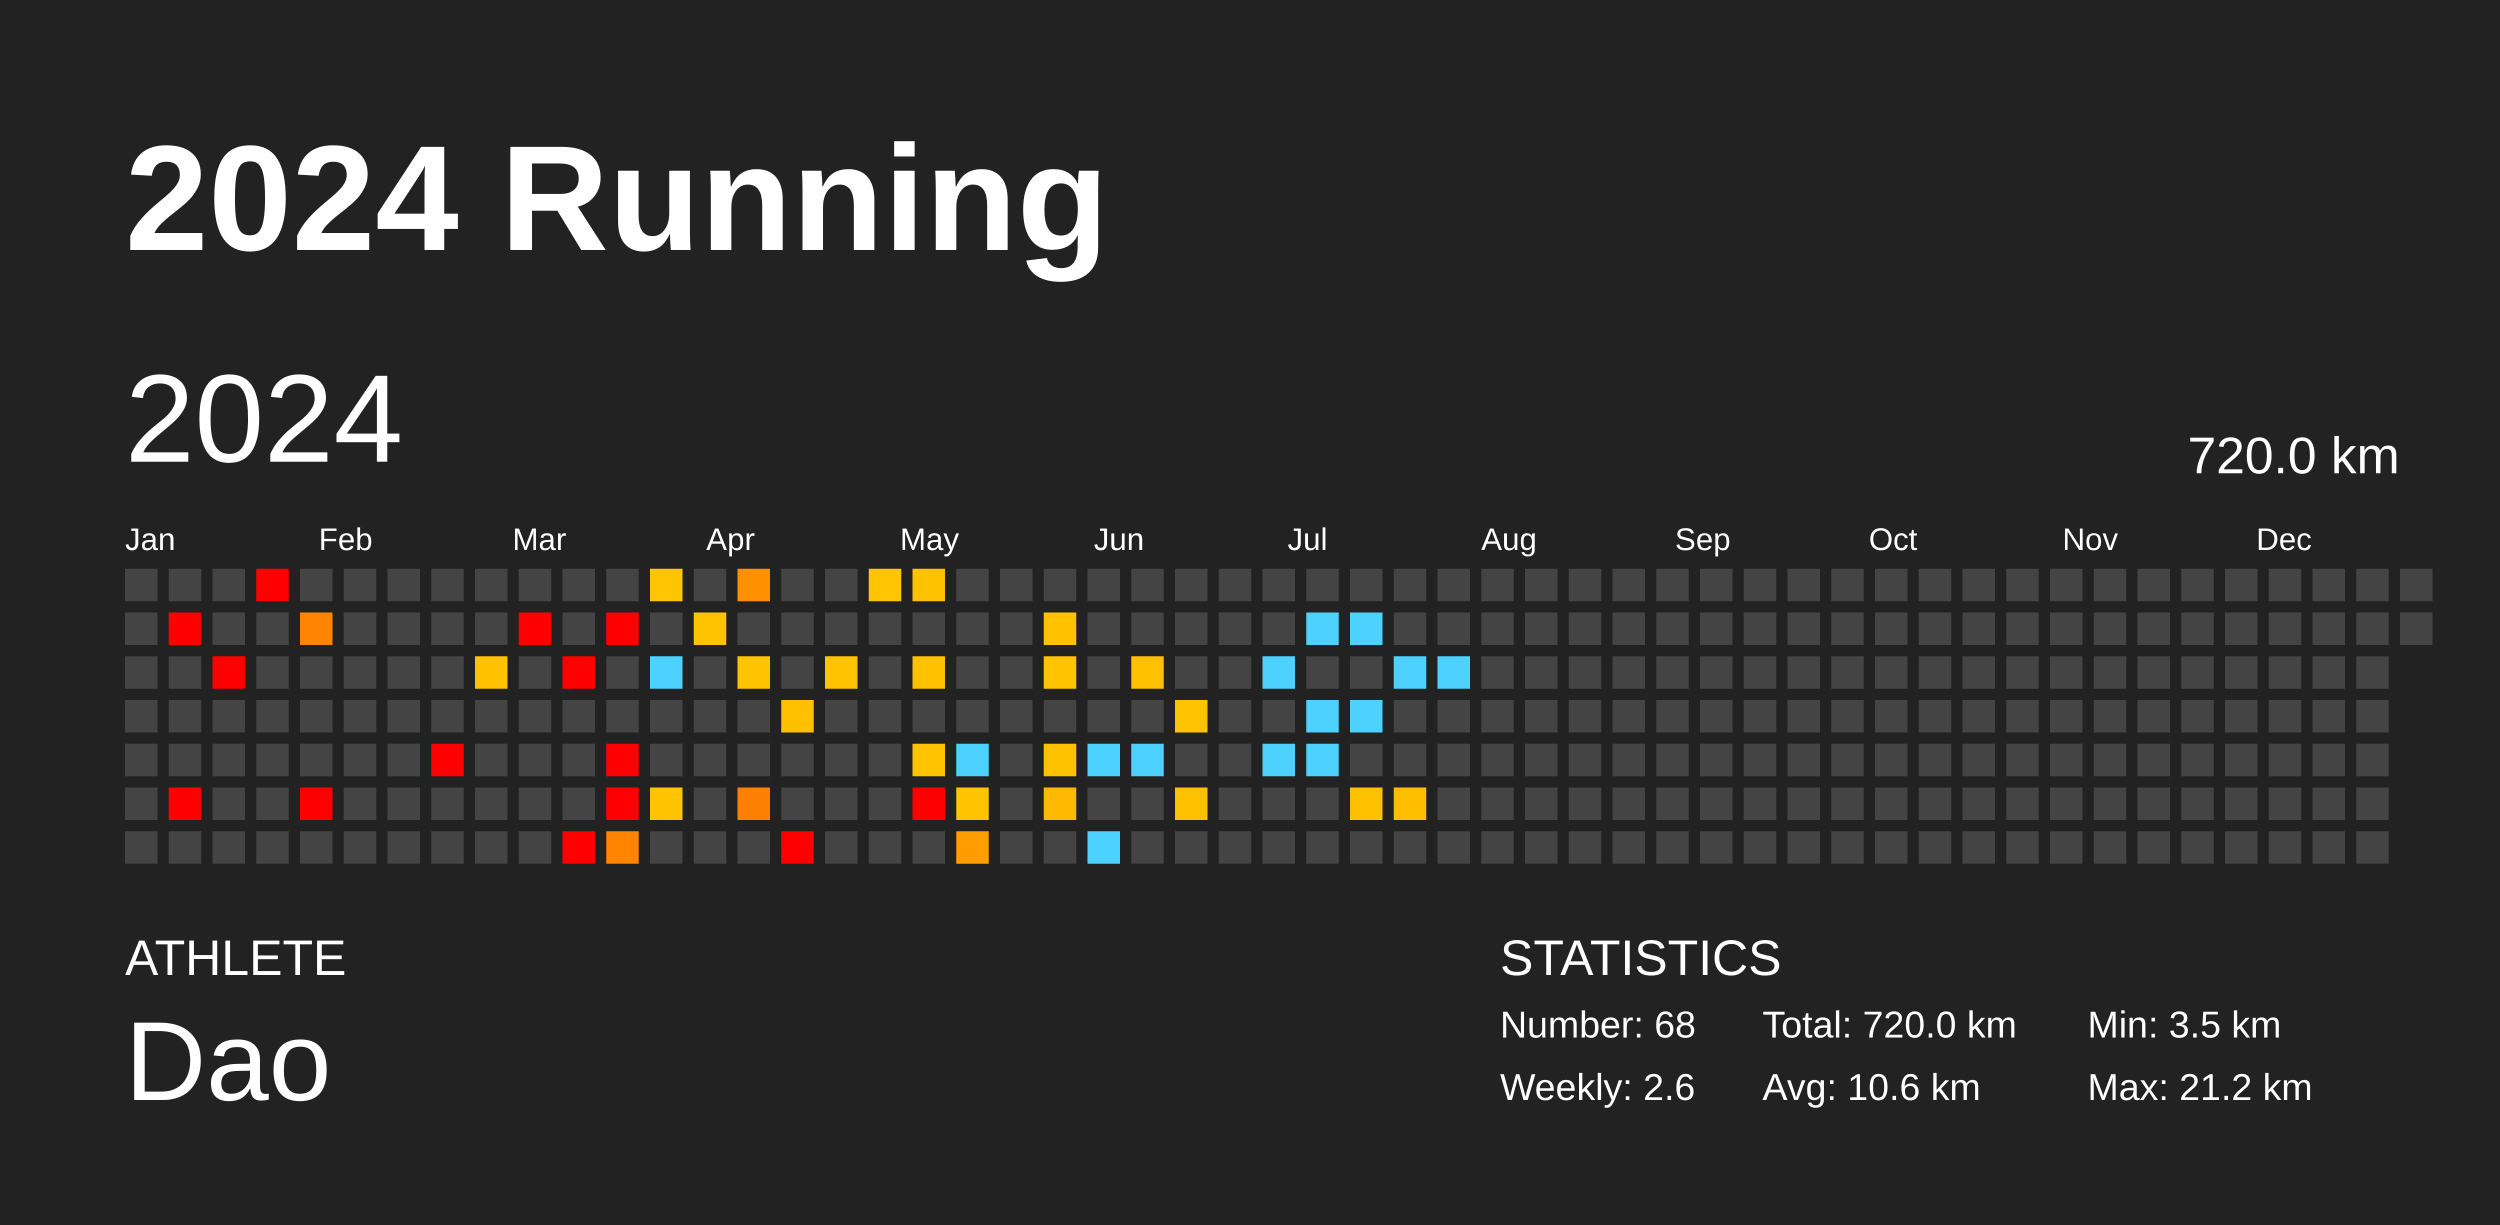
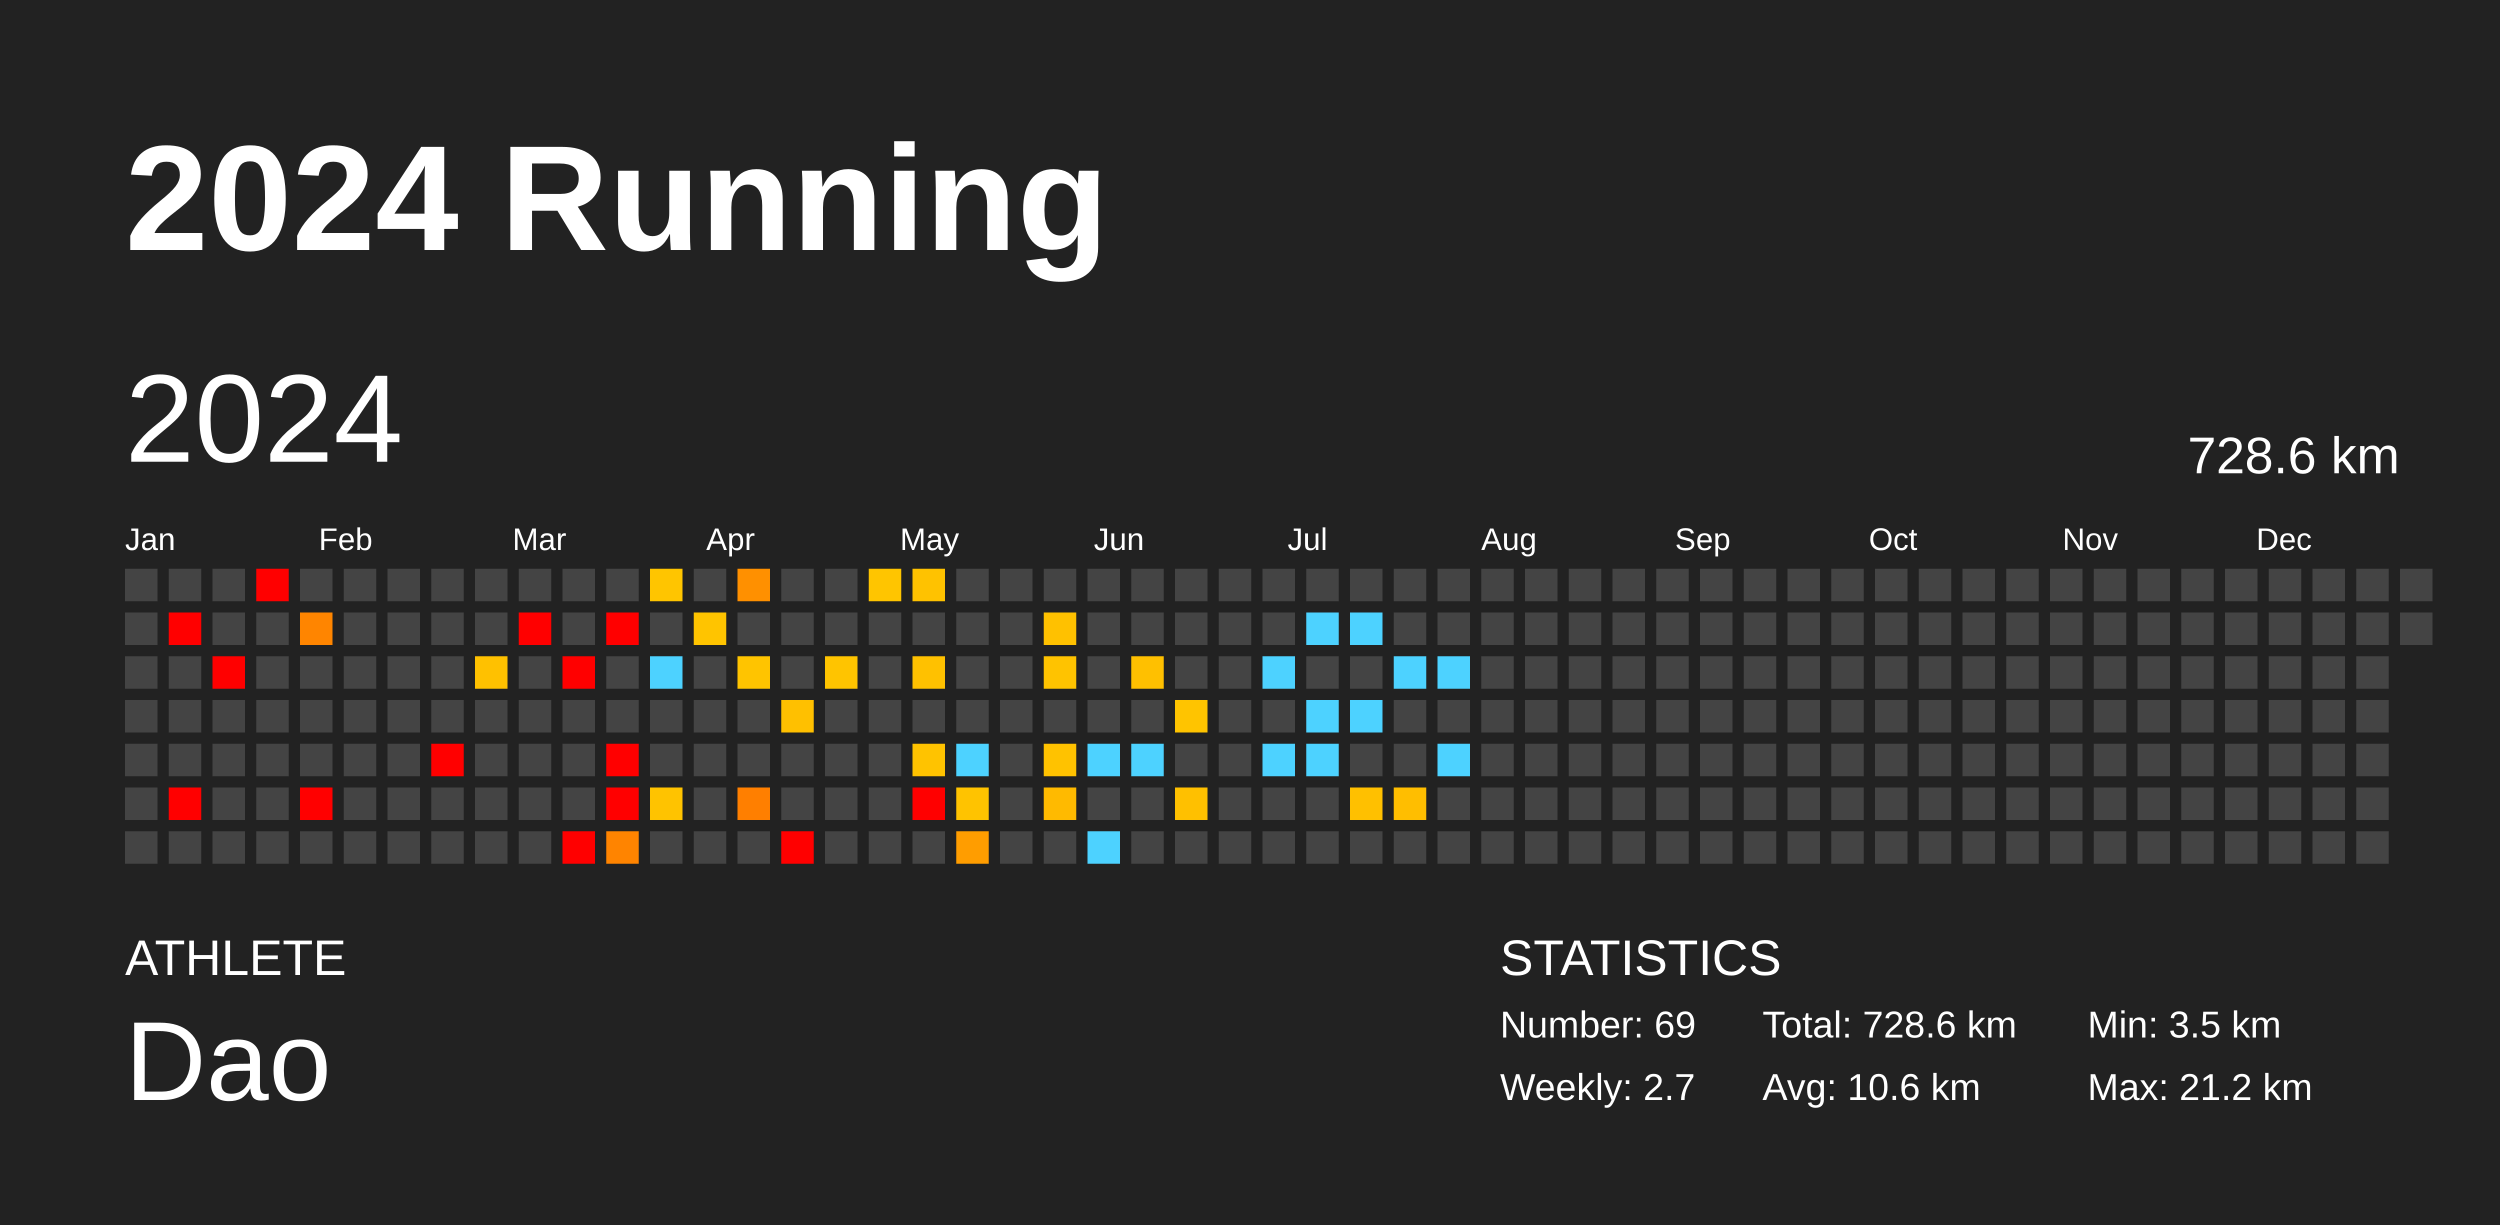
<svg xmlns="http://www.w3.org/2000/svg" baseProfile="full" height="98mm" version="1.1" viewBox="0,0,200,98" width="200mm">
  <defs />
  <rect fill="#222222" height="98" width="200" x="0" y="0" />
  <text fill="#FFFFFF" style="font-size:12px; font-family:Arial; font-weight:bold;" x="10" y="20">2024 Running</text>
  <text fill="#FFFFFF" style="font-size:4px; font-family:Arial" x="10" y="78">ATHLETE</text>
  <text fill="#FFFFFF" style="font-size:9px; font-family:Arial" x="10" y="88">Dao</text>
  <text fill="#FFFFFF" style="font-size:4px; font-family:Arial" x="120" y="78">STATISTICS</text>
-   <text fill="#FFFFFF" style="font-size:3px; font-family:Arial" x="120" y="83">Number: 68</text>
-   <text fill="#FFFFFF" style="font-size:3px; font-family:Arial" x="120" y="88">Weekly: 2.6</text>
-   <text fill="#FFFFFF" style="font-size:3px; font-family:Arial" x="141" y="83">Total: 720.0 km</text>
+   <text fill="#FFFFFF" style="font-size:3px; font-family:Arial" x="120" y="83">Number: 69</text>
+   <text fill="#FFFFFF" style="font-size:3px; font-family:Arial" x="120" y="88">Weekly: 2.7</text>
+   <text fill="#FFFFFF" style="font-size:3px; font-family:Arial" x="141" y="83">Total: 728.6 km</text>
  <text fill="#FFFFFF" style="font-size:3px; font-family:Arial" x="141" y="88">Avg: 10.6 km</text>
  <text fill="#FFFFFF" style="font-size:3px; font-family:Arial" x="167" y="83">Min: 3.5 km</text>
  <text fill="#FFFFFF" style="font-size:3px; font-family:Arial" x="167" y="88">Max: 21.2 km</text>
  <text dominant-baseline="hanging" fill="#FFFFFF" style="font-size:10.0px; font-family:Arial;" x="10" y="30">2024</text>
-   <text dominant-baseline="hanging" fill="#FFFFFF" style="font-size:4.125px; font-family:Arial;" x="175" y="35">720.0 km</text>
+   <text dominant-baseline="hanging" fill="#FFFFFF" style="font-size:4.125px; font-family:Arial;" x="175" y="35">728.6 km</text>
  <text fill="#FFFFFF" style="font-size:2.5px; font-family:Arial" x="10.0" y="44">Jan</text>
  <text fill="#FFFFFF" style="font-size:2.5px; font-family:Arial" x="25.5" y="44">Feb</text>
  <text fill="#FFFFFF" style="font-size:2.5px; font-family:Arial" x="41.0" y="44">Mar</text>
  <text fill="#FFFFFF" style="font-size:2.5px; font-family:Arial" x="56.5" y="44">Apr</text>
  <text fill="#FFFFFF" style="font-size:2.5px; font-family:Arial" x="72.0" y="44">May</text>
  <text fill="#FFFFFF" style="font-size:2.5px; font-family:Arial" x="87.5" y="44">Jun</text>
  <text fill="#FFFFFF" style="font-size:2.5px; font-family:Arial" x="103.0" y="44">Jul</text>
  <text fill="#FFFFFF" style="font-size:2.5px; font-family:Arial" x="118.5" y="44">Aug</text>
  <text fill="#FFFFFF" style="font-size:2.5px; font-family:Arial" x="134.0" y="44">Sep</text>
  <text fill="#FFFFFF" style="font-size:2.5px; font-family:Arial" x="149.5" y="44">Oct</text>
  <text fill="#FFFFFF" style="font-size:2.5px; font-family:Arial" x="165.0" y="44">Nov</text>
  <text fill="#FFFFFF" style="font-size:2.5px; font-family:Arial" x="180.5" y="44">Dec</text>
  <rect fill="#444444" height="2.6" width="2.6" x="10.0" y="45.5" />
  <rect fill="#444444" height="2.6" width="2.6" x="10.0" y="49.0" />
  <rect fill="#444444" height="2.6" width="2.6" x="10.0" y="52.5" />
  <rect fill="#444444" height="2.6" width="2.6" x="10.0" y="56.0" />
  <rect fill="#444444" height="2.6" width="2.6" x="10.0" y="59.5" />
  <rect fill="#444444" height="2.6" width="2.6" x="10.0" y="63.0" />
  <rect fill="#444444" height="2.6" width="2.6" x="10.0" y="66.5" />
  <rect fill="#444444" height="2.6" width="2.6" x="13.5" y="45.5" />
  <rect fill="red" height="2.6" width="2.6" x="13.5" y="49.0" />
  <rect fill="#444444" height="2.6" width="2.6" x="13.5" y="52.5" />
  <rect fill="#444444" height="2.6" width="2.6" x="13.5" y="56.0" />
  <rect fill="#444444" height="2.6" width="2.6" x="13.5" y="59.5" />
  <rect fill="red" height="2.6" width="2.6" x="13.5" y="63.0" />
  <rect fill="#444444" height="2.6" width="2.6" x="13.5" y="66.5" />
  <rect fill="#444444" height="2.6" width="2.6" x="17.0" y="45.5" />
  <rect fill="#444444" height="2.6" width="2.6" x="17.0" y="49.0" />
  <rect fill="red" height="2.6" width="2.6" x="17.0" y="52.5" />
  <rect fill="#444444" height="2.6" width="2.6" x="17.0" y="56.0" />
  <rect fill="#444444" height="2.6" width="2.6" x="17.0" y="59.5" />
  <rect fill="#444444" height="2.6" width="2.6" x="17.0" y="63.0" />
  <rect fill="#444444" height="2.6" width="2.6" x="17.0" y="66.5" />
  <rect fill="red" height="2.6" width="2.6" x="20.5" y="45.5" />
  <rect fill="#444444" height="2.6" width="2.6" x="20.5" y="49.0" />
  <rect fill="#444444" height="2.6" width="2.6" x="20.5" y="52.5" />
  <rect fill="#444444" height="2.6" width="2.6" x="20.5" y="56.0" />
  <rect fill="#444444" height="2.6" width="2.6" x="20.5" y="59.5" />
  <rect fill="#444444" height="2.6" width="2.6" x="20.5" y="63.0" />
  <rect fill="#444444" height="2.6" width="2.6" x="20.5" y="66.5" />
  <rect fill="#444444" height="2.6" width="2.6" x="24.0" y="45.5" />
  <rect fill="#ff8500" height="2.6" width="2.6" x="24.0" y="49.0" />
  <rect fill="#444444" height="2.6" width="2.6" x="24.0" y="52.5" />
  <rect fill="#444444" height="2.6" width="2.6" x="24.0" y="56.0" />
  <rect fill="#444444" height="2.6" width="2.6" x="24.0" y="59.5" />
  <rect fill="red" height="2.6" width="2.6" x="24.0" y="63.0" />
  <rect fill="#444444" height="2.6" width="2.6" x="24.0" y="66.5" />
  <rect fill="#444444" height="2.6" width="2.6" x="27.5" y="45.5" />
  <rect fill="#444444" height="2.6" width="2.6" x="27.5" y="49.0" />
  <rect fill="#444444" height="2.6" width="2.6" x="27.5" y="52.5" />
  <rect fill="#444444" height="2.6" width="2.6" x="27.5" y="56.0" />
  <rect fill="#444444" height="2.6" width="2.6" x="27.5" y="59.5" />
  <rect fill="#444444" height="2.6" width="2.6" x="27.5" y="63.0" />
  <rect fill="#444444" height="2.6" width="2.6" x="27.5" y="66.5" />
  <rect fill="#444444" height="2.6" width="2.6" x="31.0" y="45.5" />
  <rect fill="#444444" height="2.6" width="2.6" x="31.0" y="49.0" />
  <rect fill="#444444" height="2.6" width="2.6" x="31.0" y="52.5" />
  <rect fill="#444444" height="2.6" width="2.6" x="31.0" y="56.0" />
  <rect fill="#444444" height="2.6" width="2.6" x="31.0" y="59.5" />
  <rect fill="#444444" height="2.6" width="2.6" x="31.0" y="63.0" />
  <rect fill="#444444" height="2.6" width="2.6" x="31.0" y="66.5" />
  <rect fill="#444444" height="2.6" width="2.6" x="34.5" y="45.5" />
  <rect fill="#444444" height="2.6" width="2.6" x="34.5" y="49.0" />
  <rect fill="#444444" height="2.6" width="2.6" x="34.5" y="52.5" />
  <rect fill="#444444" height="2.6" width="2.6" x="34.5" y="56.0" />
  <rect fill="red" height="2.6" width="2.6" x="34.5" y="59.5" />
  <rect fill="#444444" height="2.6" width="2.6" x="34.5" y="63.0" />
  <rect fill="#444444" height="2.6" width="2.6" x="34.5" y="66.5" />
  <rect fill="#444444" height="2.6" width="2.6" x="38.0" y="45.5" />
  <rect fill="#444444" height="2.6" width="2.6" x="38.0" y="49.0" />
  <rect fill="#ffc100" height="2.6" width="2.6" x="38.0" y="52.5" />
  <rect fill="#444444" height="2.6" width="2.6" x="38.0" y="56.0" />
  <rect fill="#444444" height="2.6" width="2.6" x="38.0" y="59.5" />
  <rect fill="#444444" height="2.6" width="2.6" x="38.0" y="63.0" />
  <rect fill="#444444" height="2.6" width="2.6" x="38.0" y="66.5" />
  <rect fill="#444444" height="2.6" width="2.6" x="41.5" y="45.5" />
  <rect fill="red" height="2.6" width="2.6" x="41.5" y="49.0" />
  <rect fill="#444444" height="2.6" width="2.6" x="41.5" y="52.5" />
  <rect fill="#444444" height="2.6" width="2.6" x="41.5" y="56.0" />
  <rect fill="#444444" height="2.6" width="2.6" x="41.5" y="59.5" />
  <rect fill="#444444" height="2.6" width="2.6" x="41.5" y="63.0" />
  <rect fill="#444444" height="2.6" width="2.6" x="41.5" y="66.5" />
  <rect fill="#444444" height="2.6" width="2.6" x="45.0" y="45.5" />
  <rect fill="#444444" height="2.6" width="2.6" x="45.0" y="49.0" />
  <rect fill="red" height="2.6" width="2.6" x="45.0" y="52.5" />
  <rect fill="#444444" height="2.6" width="2.6" x="45.0" y="56.0" />
  <rect fill="#444444" height="2.6" width="2.6" x="45.0" y="59.5" />
  <rect fill="#444444" height="2.6" width="2.6" x="45.0" y="63.0" />
  <rect fill="red" height="2.6" width="2.6" x="45.0" y="66.5" />
  <rect fill="#444444" height="2.6" width="2.6" x="48.5" y="45.5" />
  <rect fill="red" height="2.6" width="2.6" x="48.5" y="49.0" />
  <rect fill="#444444" height="2.6" width="2.6" x="48.5" y="52.5" />
  <rect fill="#444444" height="2.6" width="2.6" x="48.5" y="56.0" />
  <rect fill="red" height="2.6" width="2.6" x="48.5" y="59.5" />
  <rect fill="red" height="2.6" width="2.6" x="48.5" y="63.0" />
  <rect fill="#ff8400" height="2.6" width="2.6" x="48.5" y="66.5" />
  <rect fill="#ffc500" height="2.6" width="2.6" x="52.0" y="45.5" />
  <rect fill="#444444" height="2.6" width="2.6" x="52.0" y="49.0" />
  <rect fill="#4dd2ff" height="2.6" width="2.6" x="52.0" y="52.5" />
  <rect fill="#444444" height="2.6" width="2.6" x="52.0" y="56.0" />
  <rect fill="#444444" height="2.6" width="2.6" x="52.0" y="59.5" />
  <rect fill="#ffc300" height="2.6" width="2.6" x="52.0" y="63.0" />
  <rect fill="#444444" height="2.6" width="2.6" x="52.0" y="66.5" />
  <rect fill="#444444" height="2.6" width="2.6" x="55.5" y="45.5" />
  <rect fill="#ffc400" height="2.6" width="2.6" x="55.5" y="49.0" />
  <rect fill="#444444" height="2.6" width="2.6" x="55.5" y="52.5" />
  <rect fill="#444444" height="2.6" width="2.6" x="55.5" y="56.0" />
  <rect fill="#444444" height="2.6" width="2.6" x="55.5" y="59.5" />
  <rect fill="#444444" height="2.6" width="2.6" x="55.5" y="63.0" />
  <rect fill="#444444" height="2.6" width="2.6" x="55.5" y="66.5" />
  <rect fill="#ff9000" height="2.6" width="2.6" x="59.0" y="45.5" />
  <rect fill="#444444" height="2.6" width="2.6" x="59.0" y="49.0" />
  <rect fill="#ffc400" height="2.6" width="2.6" x="59.0" y="52.5" />
  <rect fill="#444444" height="2.6" width="2.6" x="59.0" y="56.0" />
  <rect fill="#444444" height="2.6" width="2.6" x="59.0" y="59.5" />
  <rect fill="#ff7f00" height="2.6" width="2.6" x="59.0" y="63.0" />
  <rect fill="#444444" height="2.6" width="2.6" x="59.0" y="66.5" />
  <rect fill="#444444" height="2.6" width="2.6" x="62.5" y="45.5" />
  <rect fill="#444444" height="2.6" width="2.6" x="62.5" y="49.0" />
  <rect fill="#444444" height="2.6" width="2.6" x="62.5" y="52.5" />
  <rect fill="#ffc000" height="2.6" width="2.6" x="62.5" y="56.0" />
  <rect fill="#444444" height="2.6" width="2.6" x="62.5" y="59.5" />
  <rect fill="#444444" height="2.6" width="2.6" x="62.5" y="63.0" />
  <rect fill="red" height="2.6" width="2.6" x="62.5" y="66.5" />
  <rect fill="#444444" height="2.6" width="2.6" x="66.0" y="45.5" />
  <rect fill="#444444" height="2.6" width="2.6" x="66.0" y="49.0" />
  <rect fill="#ffc400" height="2.6" width="2.6" x="66.0" y="52.5" />
  <rect fill="#444444" height="2.6" width="2.6" x="66.0" y="56.0" />
  <rect fill="#444444" height="2.6" width="2.6" x="66.0" y="59.5" />
  <rect fill="#444444" height="2.6" width="2.6" x="66.0" y="63.0" />
  <rect fill="#444444" height="2.6" width="2.6" x="66.0" y="66.5" />
  <rect fill="#ffc500" height="2.6" width="2.6" x="69.5" y="45.5" />
  <rect fill="#444444" height="2.6" width="2.6" x="69.5" y="49.0" />
  <rect fill="#444444" height="2.6" width="2.6" x="69.5" y="52.5" />
  <rect fill="#444444" height="2.6" width="2.6" x="69.5" y="56.0" />
  <rect fill="#444444" height="2.6" width="2.6" x="69.5" y="59.5" />
  <rect fill="#444444" height="2.6" width="2.6" x="69.5" y="63.0" />
  <rect fill="#444444" height="2.6" width="2.6" x="69.5" y="66.5" />
  <rect fill="#ffc200" height="2.6" width="2.6" x="73.0" y="45.5" />
  <rect fill="#444444" height="2.6" width="2.6" x="73.0" y="49.0" />
  <rect fill="#ffc100" height="2.6" width="2.6" x="73.0" y="52.5" />
  <rect fill="#444444" height="2.6" width="2.6" x="73.0" y="56.0" />
  <rect fill="#ffc300" height="2.6" width="2.6" x="73.0" y="59.5" />
  <rect fill="red" height="2.6" width="2.6" x="73.0" y="63.0" />
  <rect fill="#444444" height="2.6" width="2.6" x="73.0" y="66.5" />
  <rect fill="#444444" height="2.6" width="2.6" x="76.5" y="45.5" />
  <rect fill="#444444" height="2.6" width="2.6" x="76.5" y="49.0" />
  <rect fill="#444444" height="2.6" width="2.6" x="76.5" y="52.5" />
  <rect fill="#444444" height="2.6" width="2.6" x="76.5" y="56.0" />
  <rect fill="#4dd2ff" height="2.6" width="2.6" x="76.5" y="59.5" />
  <rect fill="#ffc300" height="2.6" width="2.6" x="76.5" y="63.0" />
  <rect fill="#ff9d00" height="2.6" width="2.6" x="76.5" y="66.5" />
  <rect fill="#444444" height="2.6" width="2.6" x="80.0" y="45.5" />
  <rect fill="#444444" height="2.6" width="2.6" x="80.0" y="49.0" />
  <rect fill="#444444" height="2.6" width="2.6" x="80.0" y="52.5" />
  <rect fill="#444444" height="2.6" width="2.6" x="80.0" y="56.0" />
  <rect fill="#444444" height="2.6" width="2.6" x="80.0" y="59.5" />
  <rect fill="#444444" height="2.6" width="2.6" x="80.0" y="63.0" />
  <rect fill="#444444" height="2.6" width="2.6" x="80.0" y="66.5" />
  <rect fill="#444444" height="2.6" width="2.6" x="83.5" y="45.5" />
  <rect fill="#ffc100" height="2.6" width="2.6" x="83.5" y="49.0" />
  <rect fill="#ffc300" height="2.6" width="2.6" x="83.5" y="52.5" />
  <rect fill="#444444" height="2.6" width="2.6" x="83.5" y="56.0" />
  <rect fill="#ffc200" height="2.6" width="2.6" x="83.5" y="59.5" />
  <rect fill="#ffba00" height="2.6" width="2.6" x="83.5" y="63.0" />
  <rect fill="#444444" height="2.6" width="2.6" x="83.5" y="66.5" />
  <rect fill="#444444" height="2.6" width="2.6" x="87.0" y="45.5" />
  <rect fill="#444444" height="2.6" width="2.6" x="87.0" y="49.0" />
  <rect fill="#444444" height="2.6" width="2.6" x="87.0" y="52.5" />
  <rect fill="#444444" height="2.6" width="2.6" x="87.0" y="56.0" />
  <rect fill="#4dd2ff" height="2.6" width="2.6" x="87.0" y="59.5" />
  <rect fill="#444444" height="2.6" width="2.6" x="87.0" y="63.0" />
  <rect fill="#4dd2ff" height="2.6" width="2.6" x="87.0" y="66.5" />
  <rect fill="#444444" height="2.6" width="2.6" x="90.5" y="45.5" />
  <rect fill="#444444" height="2.6" width="2.6" x="90.5" y="49.0" />
  <rect fill="#ffc000" height="2.6" width="2.6" x="90.5" y="52.5" />
  <rect fill="#444444" height="2.6" width="2.6" x="90.5" y="56.0" />
  <rect fill="#4dd2ff" height="2.6" width="2.6" x="90.5" y="59.5" />
  <rect fill="#444444" height="2.6" width="2.6" x="90.5" y="63.0" />
  <rect fill="#444444" height="2.6" width="2.6" x="90.5" y="66.5" />
  <rect fill="#444444" height="2.6" width="2.6" x="94.0" y="45.5" />
  <rect fill="#444444" height="2.6" width="2.6" x="94.0" y="49.0" />
  <rect fill="#444444" height="2.6" width="2.6" x="94.0" y="52.5" />
  <rect fill="#ffc400" height="2.6" width="2.6" x="94.0" y="56.0" />
  <rect fill="#444444" height="2.6" width="2.6" x="94.0" y="59.5" />
  <rect fill="#ffc000" height="2.6" width="2.6" x="94.0" y="63.0" />
  <rect fill="#444444" height="2.6" width="2.6" x="94.0" y="66.5" />
  <rect fill="#444444" height="2.6" width="2.6" x="97.5" y="45.5" />
  <rect fill="#444444" height="2.6" width="2.6" x="97.5" y="49.0" />
  <rect fill="#444444" height="2.6" width="2.6" x="97.5" y="52.5" />
  <rect fill="#444444" height="2.6" width="2.6" x="97.5" y="56.0" />
  <rect fill="#444444" height="2.6" width="2.6" x="97.5" y="59.5" />
  <rect fill="#444444" height="2.6" width="2.6" x="97.5" y="63.0" />
  <rect fill="#444444" height="2.6" width="2.6" x="97.5" y="66.5" />
  <rect fill="#444444" height="2.6" width="2.6" x="101.0" y="45.5" />
  <rect fill="#444444" height="2.6" width="2.6" x="101.0" y="49.0" />
  <rect fill="#4dd2ff" height="2.6" width="2.6" x="101.0" y="52.5" />
  <rect fill="#444444" height="2.6" width="2.6" x="101.0" y="56.0" />
  <rect fill="#4dd2ff" height="2.6" width="2.6" x="101.0" y="59.5" />
  <rect fill="#444444" height="2.6" width="2.6" x="101.0" y="63.0" />
  <rect fill="#444444" height="2.6" width="2.6" x="101.0" y="66.5" />
  <rect fill="#444444" height="2.6" width="2.6" x="104.5" y="45.5" />
  <rect fill="#4dd2ff" height="2.6" width="2.6" x="104.5" y="49.0" />
  <rect fill="#444444" height="2.6" width="2.6" x="104.5" y="52.5" />
  <rect fill="#4dd2ff" height="2.6" width="2.6" x="104.5" y="56.0" />
  <rect fill="#4dd2ff" height="2.6" width="2.6" x="104.5" y="59.5" />
  <rect fill="#444444" height="2.6" width="2.6" x="104.5" y="63.0" />
  <rect fill="#444444" height="2.6" width="2.6" x="104.5" y="66.5" />
  <rect fill="#444444" height="2.6" width="2.6" x="108.0" y="45.5" />
  <rect fill="#4dd2ff" height="2.6" width="2.6" x="108.0" y="49.0" />
  <rect fill="#444444" height="2.6" width="2.6" x="108.0" y="52.5" />
  <rect fill="#4dd2ff" height="2.6" width="2.6" x="108.0" y="56.0" />
  <rect fill="#444444" height="2.6" width="2.6" x="108.0" y="59.5" />
  <rect fill="#ffc000" height="2.6" width="2.6" x="108.0" y="63.0" />
  <rect fill="#444444" height="2.6" width="2.6" x="108.0" y="66.5" />
  <rect fill="#444444" height="2.6" width="2.6" x="111.5" y="45.5" />
  <rect fill="#444444" height="2.6" width="2.6" x="111.5" y="49.0" />
  <rect fill="#4dd2ff" height="2.6" width="2.6" x="111.5" y="52.5" />
  <rect fill="#444444" height="2.6" width="2.6" x="111.5" y="56.0" />
  <rect fill="#444444" height="2.6" width="2.6" x="111.5" y="59.5" />
  <rect fill="#ffbe00" height="2.6" width="2.6" x="111.5" y="63.0" />
  <rect fill="#444444" height="2.6" width="2.6" x="111.5" y="66.5" />
  <rect fill="#444444" height="2.6" width="2.6" x="115.0" y="45.5" />
  <rect fill="#444444" height="2.6" width="2.6" x="115.0" y="49.0" />
  <rect fill="#4dd2ff" height="2.6" width="2.6" x="115.0" y="52.5" />
  <rect fill="#444444" height="2.6" width="2.6" x="115.0" y="56.0" />
-   <rect fill="#444444" height="2.6" width="2.6" x="115.0" y="59.5" />
+   <rect fill="#4dd2ff" height="2.6" width="2.6" x="115.0" y="59.5" />
  <rect fill="#444444" height="2.6" width="2.6" x="115.0" y="63.0" />
  <rect fill="#444444" height="2.6" width="2.6" x="115.0" y="66.5" />
  <rect fill="#444444" height="2.6" width="2.6" x="118.5" y="45.5" />
  <rect fill="#444444" height="2.6" width="2.6" x="118.5" y="49.0" />
  <rect fill="#444444" height="2.6" width="2.6" x="118.5" y="52.5" />
  <rect fill="#444444" height="2.6" width="2.6" x="118.5" y="56.0" />
  <rect fill="#444444" height="2.6" width="2.6" x="118.5" y="59.5" />
  <rect fill="#444444" height="2.6" width="2.6" x="118.5" y="63.0" />
  <rect fill="#444444" height="2.6" width="2.6" x="118.5" y="66.5" />
  <rect fill="#444444" height="2.6" width="2.6" x="122.0" y="45.5" />
  <rect fill="#444444" height="2.6" width="2.6" x="122.0" y="49.0" />
  <rect fill="#444444" height="2.6" width="2.6" x="122.0" y="52.5" />
  <rect fill="#444444" height="2.6" width="2.6" x="122.0" y="56.0" />
  <rect fill="#444444" height="2.6" width="2.6" x="122.0" y="59.5" />
  <rect fill="#444444" height="2.6" width="2.6" x="122.0" y="63.0" />
  <rect fill="#444444" height="2.6" width="2.6" x="122.0" y="66.5" />
  <rect fill="#444444" height="2.6" width="2.6" x="125.5" y="45.5" />
  <rect fill="#444444" height="2.6" width="2.6" x="125.5" y="49.0" />
  <rect fill="#444444" height="2.6" width="2.6" x="125.5" y="52.5" />
  <rect fill="#444444" height="2.6" width="2.6" x="125.5" y="56.0" />
  <rect fill="#444444" height="2.6" width="2.6" x="125.5" y="59.5" />
  <rect fill="#444444" height="2.6" width="2.6" x="125.5" y="63.0" />
  <rect fill="#444444" height="2.6" width="2.6" x="125.5" y="66.5" />
  <rect fill="#444444" height="2.6" width="2.6" x="129.0" y="45.5" />
  <rect fill="#444444" height="2.6" width="2.6" x="129.0" y="49.0" />
  <rect fill="#444444" height="2.6" width="2.6" x="129.0" y="52.5" />
  <rect fill="#444444" height="2.6" width="2.6" x="129.0" y="56.0" />
  <rect fill="#444444" height="2.6" width="2.6" x="129.0" y="59.5" />
  <rect fill="#444444" height="2.6" width="2.6" x="129.0" y="63.0" />
  <rect fill="#444444" height="2.6" width="2.6" x="129.0" y="66.5" />
  <rect fill="#444444" height="2.6" width="2.6" x="132.5" y="45.5" />
  <rect fill="#444444" height="2.6" width="2.6" x="132.5" y="49.0" />
  <rect fill="#444444" height="2.6" width="2.6" x="132.5" y="52.5" />
  <rect fill="#444444" height="2.6" width="2.6" x="132.5" y="56.0" />
  <rect fill="#444444" height="2.6" width="2.6" x="132.5" y="59.5" />
  <rect fill="#444444" height="2.6" width="2.6" x="132.5" y="63.0" />
  <rect fill="#444444" height="2.6" width="2.6" x="132.5" y="66.5" />
  <rect fill="#444444" height="2.6" width="2.6" x="136.0" y="45.5" />
  <rect fill="#444444" height="2.6" width="2.6" x="136.0" y="49.0" />
  <rect fill="#444444" height="2.6" width="2.6" x="136.0" y="52.5" />
  <rect fill="#444444" height="2.6" width="2.6" x="136.0" y="56.0" />
  <rect fill="#444444" height="2.6" width="2.6" x="136.0" y="59.5" />
  <rect fill="#444444" height="2.6" width="2.6" x="136.0" y="63.0" />
  <rect fill="#444444" height="2.6" width="2.6" x="136.0" y="66.5" />
  <rect fill="#444444" height="2.6" width="2.6" x="139.5" y="45.5" />
  <rect fill="#444444" height="2.6" width="2.6" x="139.5" y="49.0" />
  <rect fill="#444444" height="2.6" width="2.6" x="139.5" y="52.5" />
  <rect fill="#444444" height="2.6" width="2.6" x="139.5" y="56.0" />
  <rect fill="#444444" height="2.6" width="2.6" x="139.5" y="59.5" />
  <rect fill="#444444" height="2.6" width="2.6" x="139.5" y="63.0" />
  <rect fill="#444444" height="2.6" width="2.6" x="139.5" y="66.5" />
  <rect fill="#444444" height="2.6" width="2.6" x="143.0" y="45.5" />
  <rect fill="#444444" height="2.6" width="2.6" x="143.0" y="49.0" />
  <rect fill="#444444" height="2.6" width="2.6" x="143.0" y="52.5" />
  <rect fill="#444444" height="2.6" width="2.6" x="143.0" y="56.0" />
  <rect fill="#444444" height="2.6" width="2.6" x="143.0" y="59.5" />
  <rect fill="#444444" height="2.6" width="2.6" x="143.0" y="63.0" />
  <rect fill="#444444" height="2.6" width="2.6" x="143.0" y="66.5" />
  <rect fill="#444444" height="2.6" width="2.6" x="146.5" y="45.5" />
  <rect fill="#444444" height="2.6" width="2.6" x="146.5" y="49.0" />
  <rect fill="#444444" height="2.6" width="2.6" x="146.5" y="52.5" />
  <rect fill="#444444" height="2.6" width="2.6" x="146.5" y="56.0" />
  <rect fill="#444444" height="2.6" width="2.6" x="146.5" y="59.5" />
  <rect fill="#444444" height="2.6" width="2.6" x="146.5" y="63.0" />
  <rect fill="#444444" height="2.6" width="2.6" x="146.5" y="66.5" />
  <rect fill="#444444" height="2.6" width="2.6" x="150.0" y="45.5" />
  <rect fill="#444444" height="2.6" width="2.6" x="150.0" y="49.0" />
  <rect fill="#444444" height="2.6" width="2.6" x="150.0" y="52.5" />
  <rect fill="#444444" height="2.6" width="2.6" x="150.0" y="56.0" />
  <rect fill="#444444" height="2.6" width="2.6" x="150.0" y="59.5" />
  <rect fill="#444444" height="2.6" width="2.6" x="150.0" y="63.0" />
  <rect fill="#444444" height="2.6" width="2.6" x="150.0" y="66.5" />
  <rect fill="#444444" height="2.6" width="2.6" x="153.5" y="45.5" />
  <rect fill="#444444" height="2.6" width="2.6" x="153.5" y="49.0" />
  <rect fill="#444444" height="2.6" width="2.6" x="153.5" y="52.5" />
  <rect fill="#444444" height="2.6" width="2.6" x="153.5" y="56.0" />
  <rect fill="#444444" height="2.6" width="2.6" x="153.5" y="59.5" />
  <rect fill="#444444" height="2.6" width="2.6" x="153.5" y="63.0" />
  <rect fill="#444444" height="2.6" width="2.6" x="153.5" y="66.5" />
  <rect fill="#444444" height="2.6" width="2.6" x="157.0" y="45.5" />
  <rect fill="#444444" height="2.6" width="2.6" x="157.0" y="49.0" />
  <rect fill="#444444" height="2.6" width="2.6" x="157.0" y="52.5" />
  <rect fill="#444444" height="2.6" width="2.6" x="157.0" y="56.0" />
  <rect fill="#444444" height="2.6" width="2.6" x="157.0" y="59.5" />
  <rect fill="#444444" height="2.6" width="2.6" x="157.0" y="63.0" />
  <rect fill="#444444" height="2.6" width="2.6" x="157.0" y="66.5" />
  <rect fill="#444444" height="2.6" width="2.6" x="160.5" y="45.5" />
  <rect fill="#444444" height="2.6" width="2.6" x="160.5" y="49.0" />
  <rect fill="#444444" height="2.6" width="2.6" x="160.5" y="52.5" />
  <rect fill="#444444" height="2.6" width="2.6" x="160.5" y="56.0" />
  <rect fill="#444444" height="2.6" width="2.6" x="160.5" y="59.5" />
  <rect fill="#444444" height="2.6" width="2.6" x="160.5" y="63.0" />
  <rect fill="#444444" height="2.6" width="2.6" x="160.5" y="66.5" />
  <rect fill="#444444" height="2.6" width="2.6" x="164.0" y="45.5" />
  <rect fill="#444444" height="2.6" width="2.6" x="164.0" y="49.0" />
  <rect fill="#444444" height="2.6" width="2.6" x="164.0" y="52.5" />
  <rect fill="#444444" height="2.6" width="2.6" x="164.0" y="56.0" />
  <rect fill="#444444" height="2.6" width="2.6" x="164.0" y="59.5" />
  <rect fill="#444444" height="2.6" width="2.6" x="164.0" y="63.0" />
  <rect fill="#444444" height="2.6" width="2.6" x="164.0" y="66.5" />
  <rect fill="#444444" height="2.6" width="2.6" x="167.5" y="45.5" />
  <rect fill="#444444" height="2.6" width="2.6" x="167.5" y="49.0" />
  <rect fill="#444444" height="2.6" width="2.6" x="167.5" y="52.5" />
  <rect fill="#444444" height="2.6" width="2.6" x="167.5" y="56.0" />
  <rect fill="#444444" height="2.6" width="2.6" x="167.5" y="59.5" />
  <rect fill="#444444" height="2.6" width="2.6" x="167.5" y="63.0" />
  <rect fill="#444444" height="2.6" width="2.6" x="167.5" y="66.5" />
  <rect fill="#444444" height="2.6" width="2.6" x="171.0" y="45.5" />
  <rect fill="#444444" height="2.6" width="2.6" x="171.0" y="49.0" />
  <rect fill="#444444" height="2.6" width="2.6" x="171.0" y="52.5" />
  <rect fill="#444444" height="2.6" width="2.6" x="171.0" y="56.0" />
  <rect fill="#444444" height="2.6" width="2.6" x="171.0" y="59.5" />
  <rect fill="#444444" height="2.6" width="2.6" x="171.0" y="63.0" />
  <rect fill="#444444" height="2.6" width="2.6" x="171.0" y="66.5" />
  <rect fill="#444444" height="2.6" width="2.6" x="174.5" y="45.5" />
  <rect fill="#444444" height="2.6" width="2.6" x="174.5" y="49.0" />
  <rect fill="#444444" height="2.6" width="2.6" x="174.5" y="52.5" />
  <rect fill="#444444" height="2.6" width="2.6" x="174.5" y="56.0" />
  <rect fill="#444444" height="2.6" width="2.6" x="174.5" y="59.5" />
  <rect fill="#444444" height="2.6" width="2.6" x="174.5" y="63.0" />
  <rect fill="#444444" height="2.6" width="2.6" x="174.5" y="66.5" />
  <rect fill="#444444" height="2.6" width="2.6" x="178.0" y="45.5" />
  <rect fill="#444444" height="2.6" width="2.6" x="178.0" y="49.0" />
  <rect fill="#444444" height="2.6" width="2.6" x="178.0" y="52.5" />
  <rect fill="#444444" height="2.6" width="2.6" x="178.0" y="56.0" />
  <rect fill="#444444" height="2.6" width="2.6" x="178.0" y="59.5" />
  <rect fill="#444444" height="2.6" width="2.6" x="178.0" y="63.0" />
  <rect fill="#444444" height="2.6" width="2.6" x="178.0" y="66.5" />
  <rect fill="#444444" height="2.6" width="2.6" x="181.5" y="45.5" />
  <rect fill="#444444" height="2.6" width="2.6" x="181.5" y="49.0" />
  <rect fill="#444444" height="2.6" width="2.6" x="181.5" y="52.5" />
  <rect fill="#444444" height="2.6" width="2.6" x="181.5" y="56.0" />
  <rect fill="#444444" height="2.6" width="2.6" x="181.5" y="59.5" />
  <rect fill="#444444" height="2.6" width="2.6" x="181.5" y="63.0" />
  <rect fill="#444444" height="2.6" width="2.6" x="181.5" y="66.5" />
  <rect fill="#444444" height="2.6" width="2.6" x="185.0" y="45.5" />
  <rect fill="#444444" height="2.6" width="2.6" x="185.0" y="49.0" />
  <rect fill="#444444" height="2.6" width="2.6" x="185.0" y="52.5" />
  <rect fill="#444444" height="2.6" width="2.6" x="185.0" y="56.0" />
  <rect fill="#444444" height="2.6" width="2.6" x="185.0" y="59.5" />
  <rect fill="#444444" height="2.6" width="2.6" x="185.0" y="63.0" />
  <rect fill="#444444" height="2.6" width="2.6" x="185.0" y="66.5" />
  <rect fill="#444444" height="2.6" width="2.6" x="188.5" y="45.5" />
  <rect fill="#444444" height="2.6" width="2.6" x="188.5" y="49.0" />
  <rect fill="#444444" height="2.6" width="2.6" x="188.5" y="52.5" />
  <rect fill="#444444" height="2.6" width="2.6" x="188.5" y="56.0" />
  <rect fill="#444444" height="2.6" width="2.6" x="188.5" y="59.5" />
  <rect fill="#444444" height="2.6" width="2.6" x="188.5" y="63.0" />
  <rect fill="#444444" height="2.6" width="2.6" x="188.5" y="66.5" />
  <rect fill="#444444" height="2.6" width="2.6" x="192.0" y="45.5" />
  <rect fill="#444444" height="2.6" width="2.6" x="192.0" y="49.0" />
</svg>
